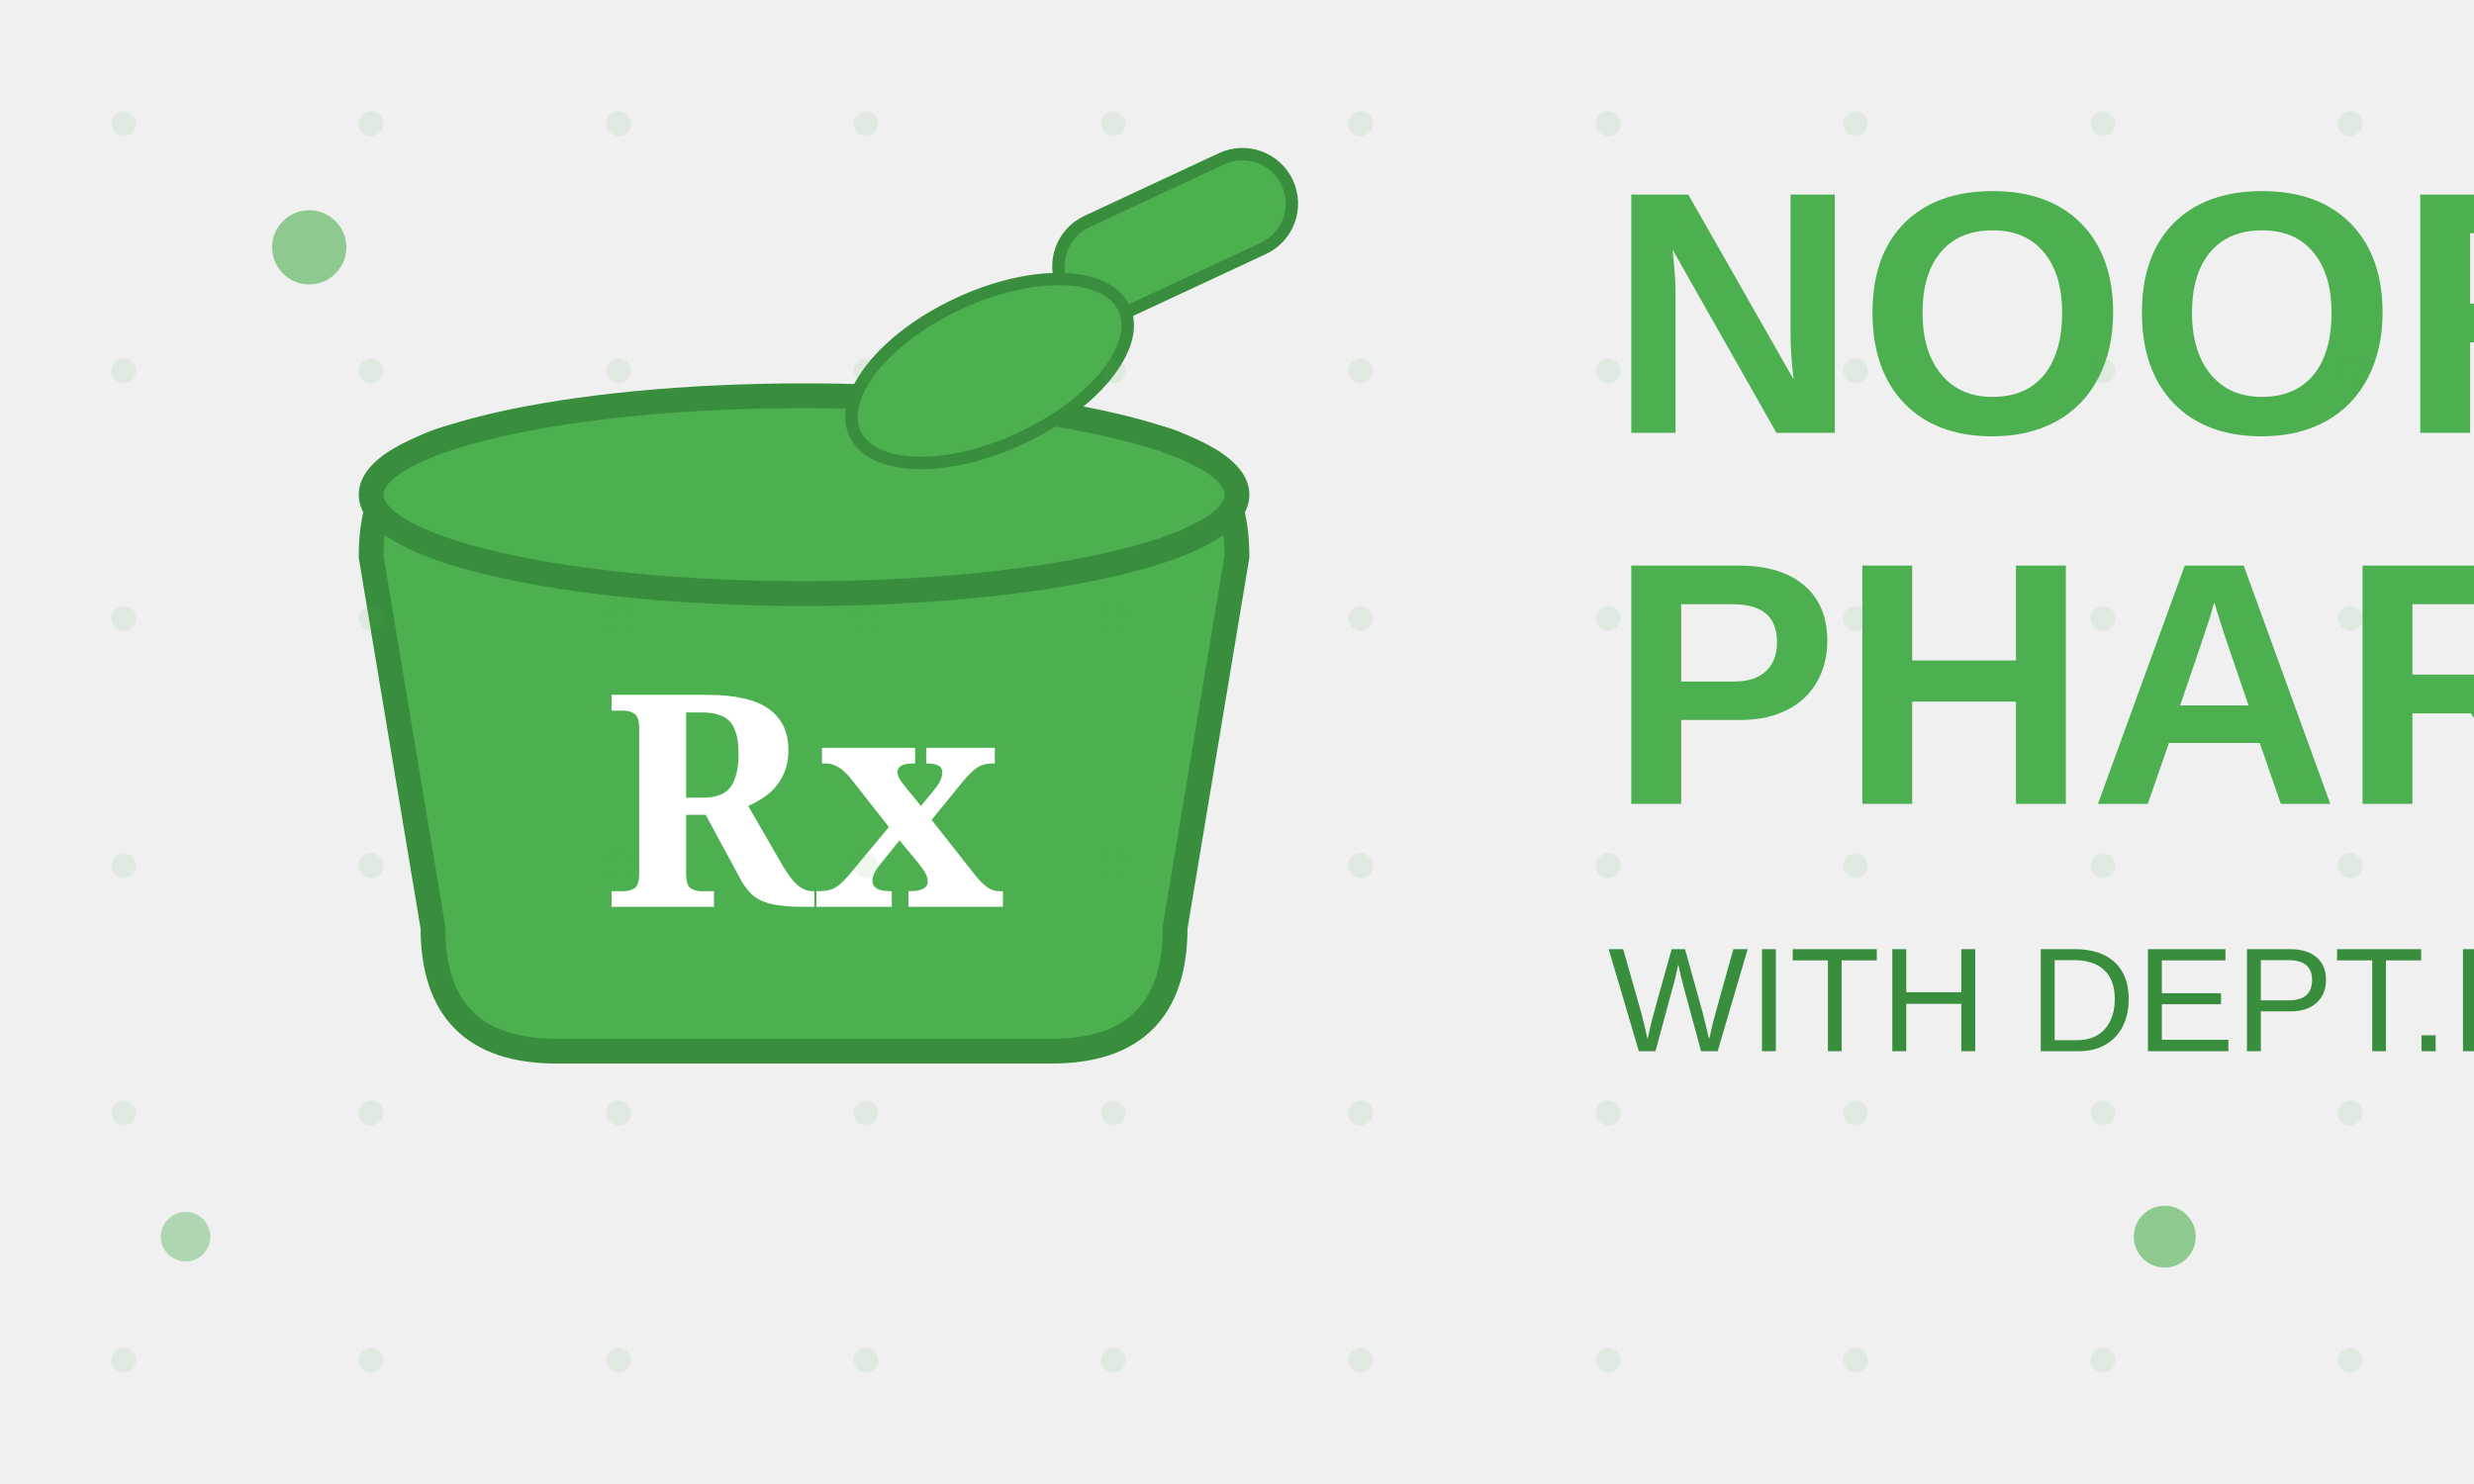
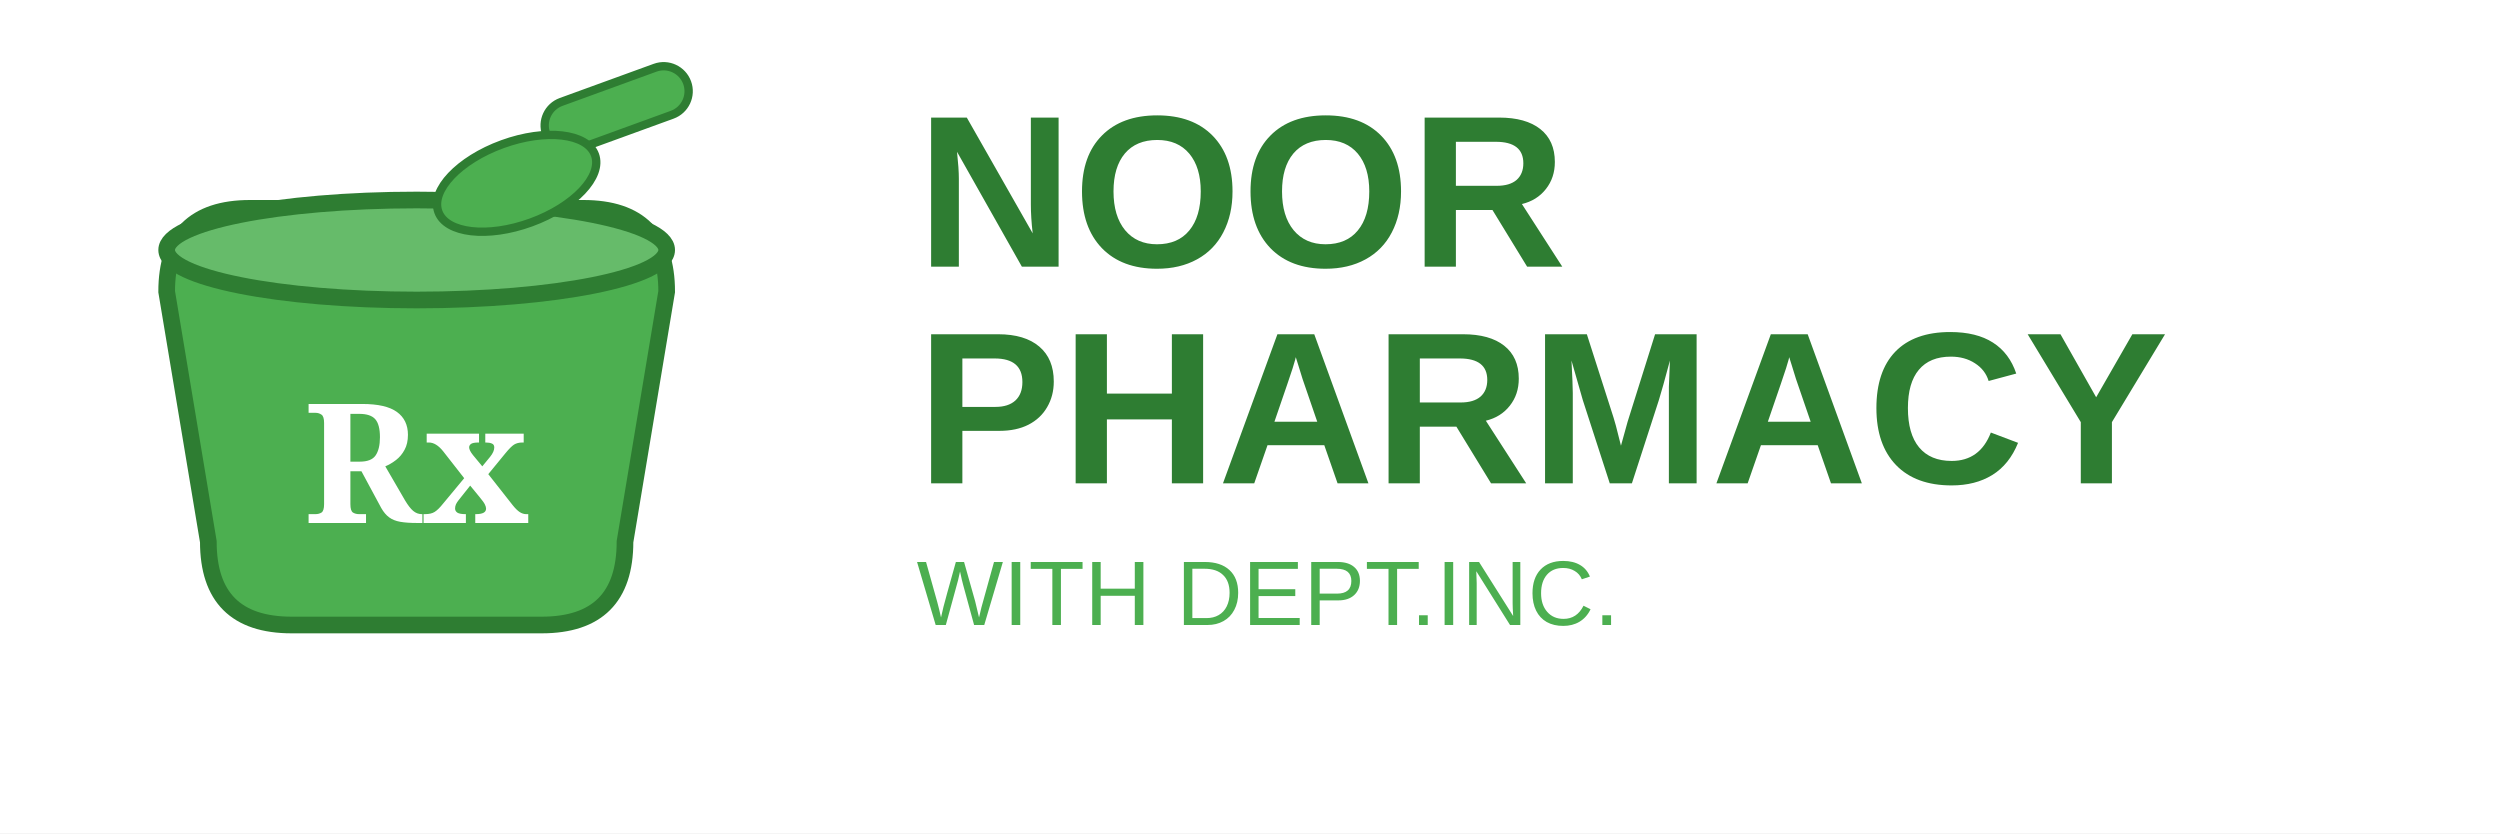
- <svg xmlns="http://www.w3.org/2000/svg" width="200" height="120" viewBox="0 0 200 120">
+ <svg xmlns="http://www.w3.org/2000/svg" width="300" height="100" viewBox="0 0 300 100">
+   <rect width="300" height="100" fill="white" />
  <g id="mortar-pestle">
-     <path d="M30 45 Q30 35 40 35 L90 35 Q100 35 100 45 L95 75 Q95 85 85 85 L45 85 Q35 85 35 75 Z" fill="#4CAF50" stroke="#388E3C" stroke-width="2" />
-     <ellipse cx="65" cy="40" rx="35" ry="8" fill="#4CAF50" stroke="#388E3C" stroke-width="2" />
-     <rect x="85" y="15" width="20" height="8" rx="4" fill="#4CAF50" stroke="#388E3C" stroke-width="1" transform="rotate(-25 95 19)" />
-     <ellipse cx="80" cy="30" rx="12" ry="6" fill="#4CAF50" stroke="#388E3C" stroke-width="1" transform="rotate(-25 80 30)" />
-     <text x="65" y="65" font-family="serif" font-size="24" font-weight="bold" fill="white" text-anchor="middle" dominant-baseline="middle">Rx</text>
+     <path d="M20 35 Q20 25 30 25 L70 25 Q80 25 80 35 L75 65 Q75 75 65 75 L35 75 Q25 75 25 65 Z" fill="#4CAF50" stroke="#2E7D32" stroke-width="2" />
+     <ellipse cx="50" cy="30" rx="30" ry="6" fill="#66BB6A" stroke="#2E7D32" stroke-width="2" />
+     <rect x="65" y="10" width="18" height="6" rx="3" fill="#4CAF50" stroke="#2E7D32" stroke-width="1" transform="rotate(-20 74 13)" />
+     <ellipse cx="62" cy="22" rx="10" ry="5" fill="#4CAF50" stroke="#2E7D32" stroke-width="1" transform="rotate(-20 62 22)" />
+     <text x="50" y="55" font-family="serif" font-size="20" font-weight="bold" fill="white" text-anchor="middle" dominant-baseline="central">Rx</text>
  </g>
-   <text x="130" y="35" font-family="Arial, sans-serif" font-size="28" font-weight="bold" fill="#4CAF50" text-anchor="start">NOOR</text>
-   <text x="130" y="65" font-family="Arial, sans-serif" font-size="28" font-weight="bold" fill="#4CAF50" text-anchor="start">PHARMACY</text>
-   <text x="130" y="85" font-family="Arial, sans-serif" font-size="12" fill="#388E3C" text-anchor="start">WITH DEPT.INC.</text>
-   <circle cx="25" cy="20" r="3" fill="#4CAF50" opacity="0.6" />
-   <circle cx="175" cy="100" r="2.5" fill="#4CAF50" opacity="0.6" />
-   <circle cx="15" cy="100" r="2" fill="#4CAF50" opacity="0.4" />
-   <defs>
-     <pattern id="dots" patternUnits="userSpaceOnUse" width="20" height="20">
-       <circle cx="10" cy="10" r="1" fill="#4CAF50" opacity="0.1" />
-     </pattern>
-   </defs>
-   <rect width="200" height="120" fill="url(#dots)" />
+   <text x="110" y="32" font-family="Arial, sans-serif" font-size="26" font-weight="bold" fill="#2E7D32" text-anchor="start">NOOR</text>
+   <text x="110" y="58" font-family="Arial, sans-serif" font-size="26" font-weight="bold" fill="#2E7D32" text-anchor="start">PHARMACY</text>
+   <text x="110" y="75" font-family="Arial, sans-serif" font-size="11" fill="#4CAF50" text-anchor="start">WITH DEPT.INC.</text>
</svg>
